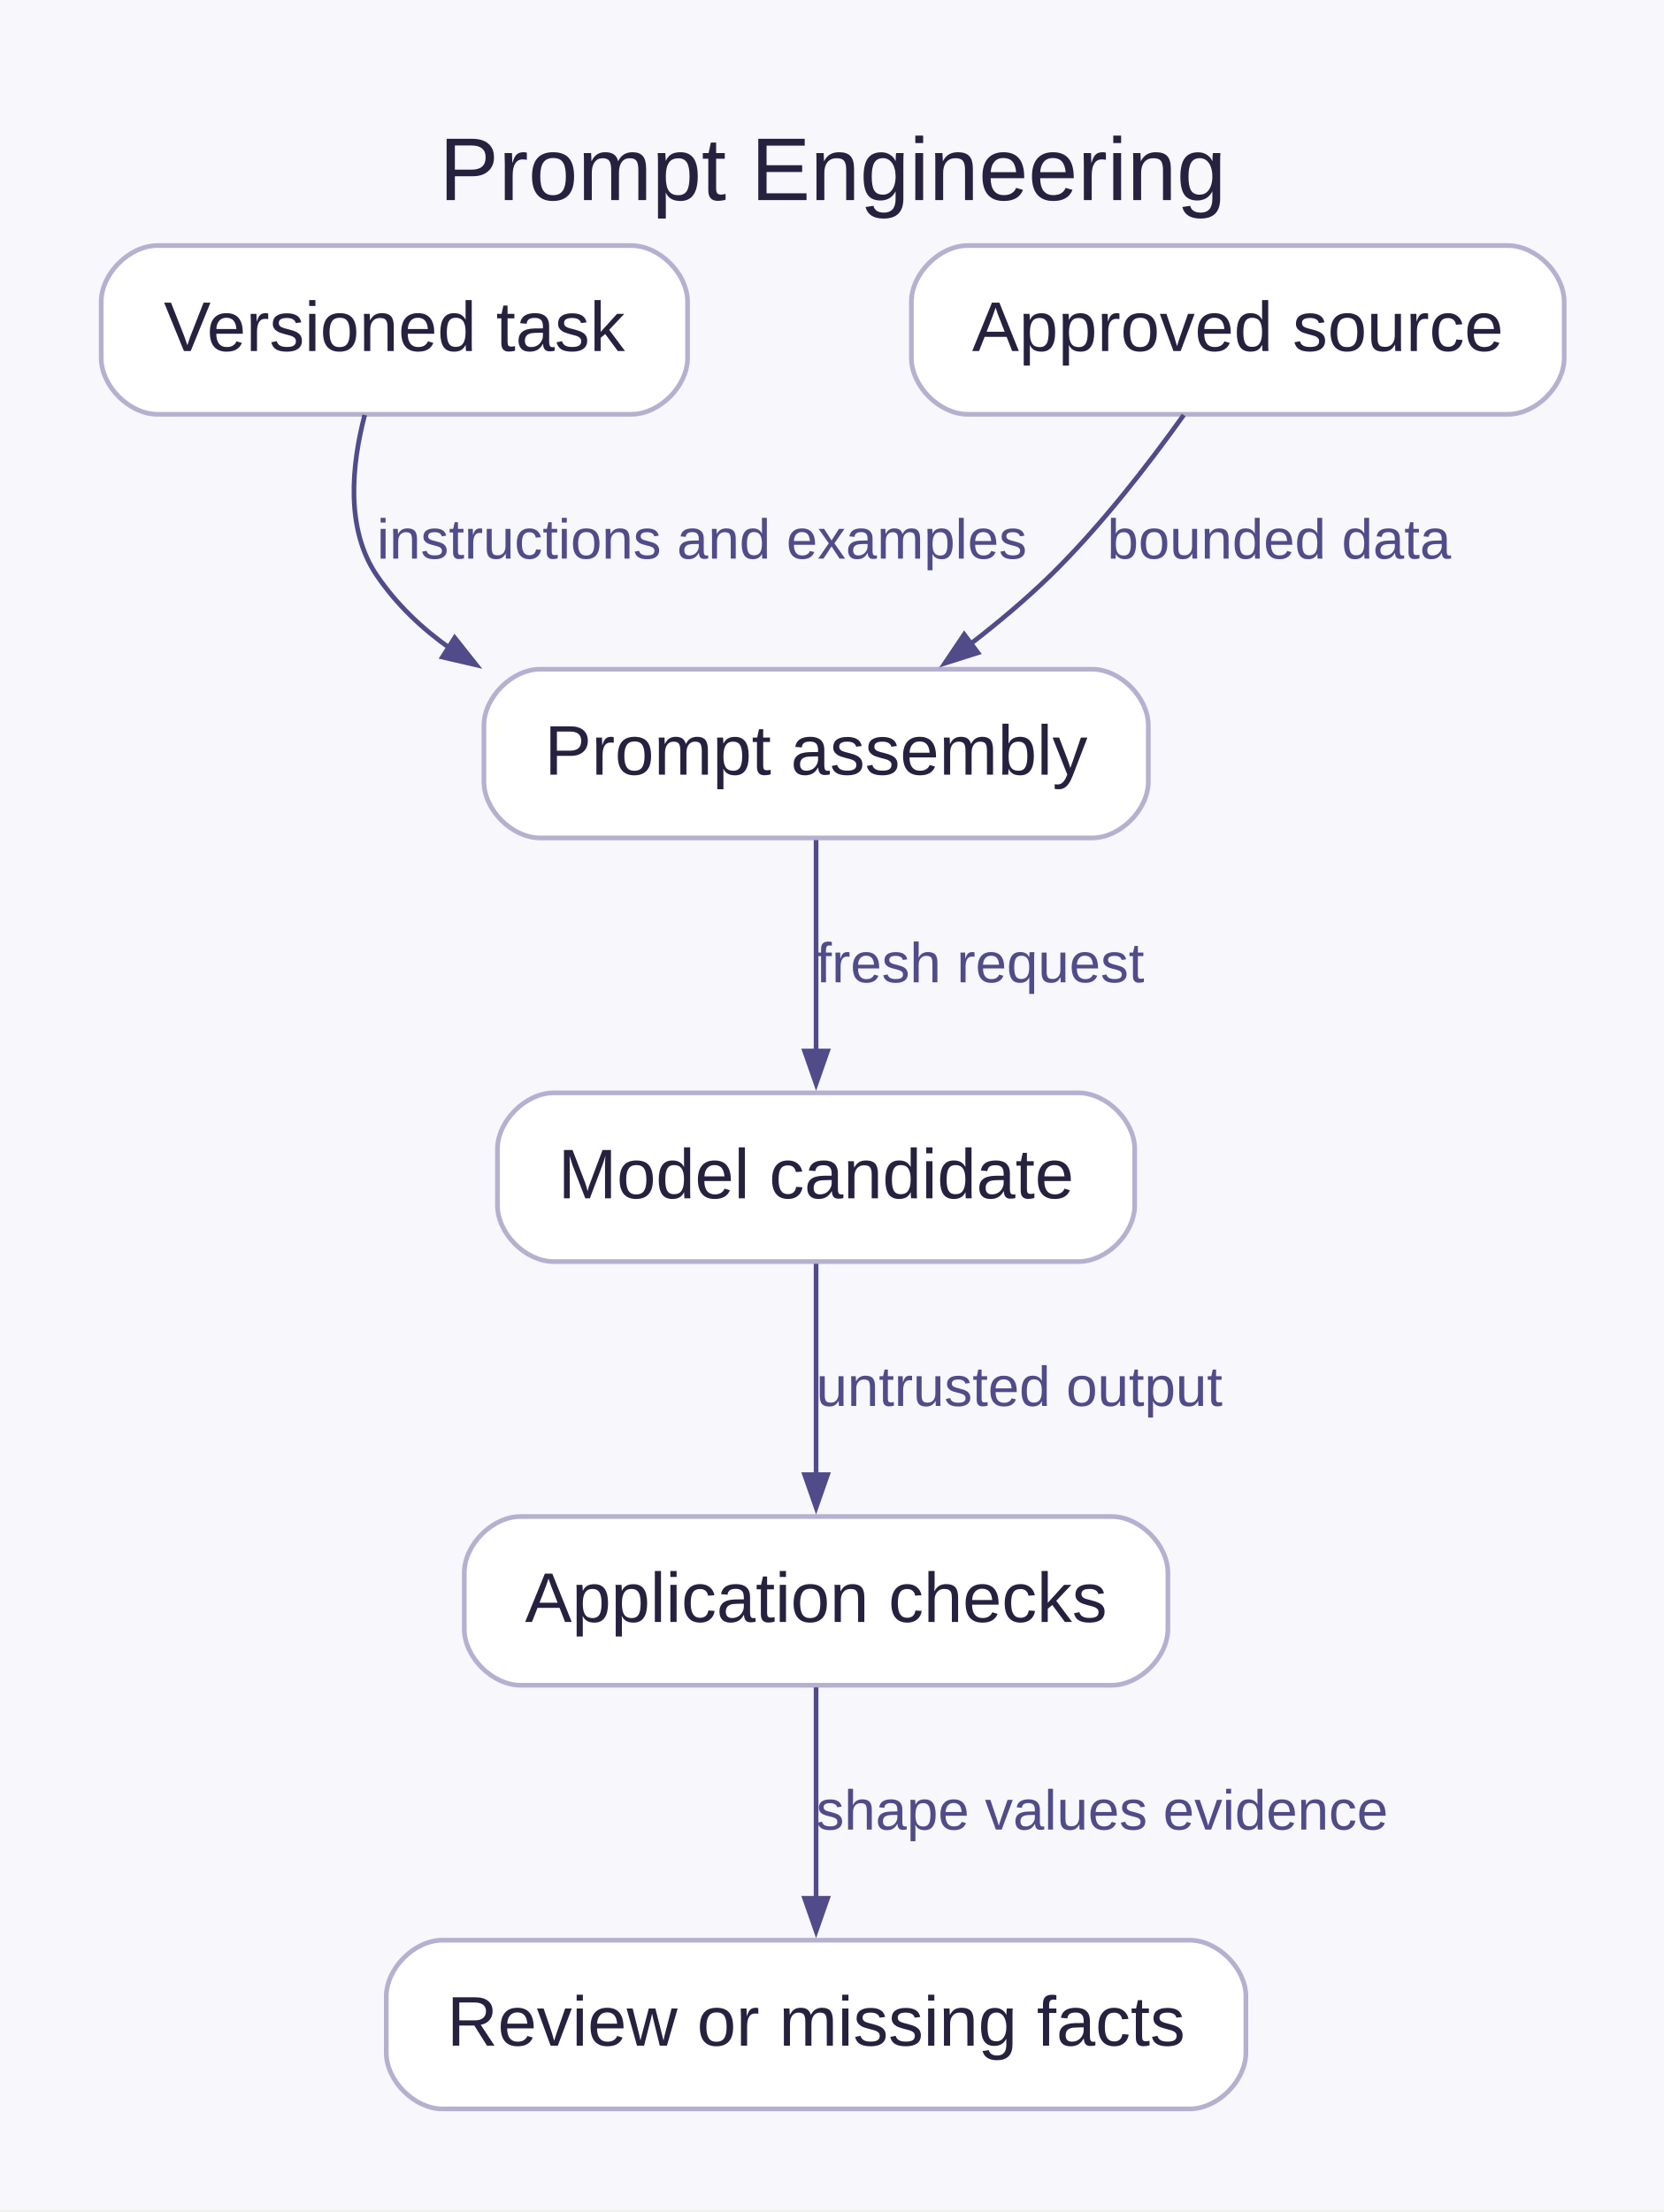
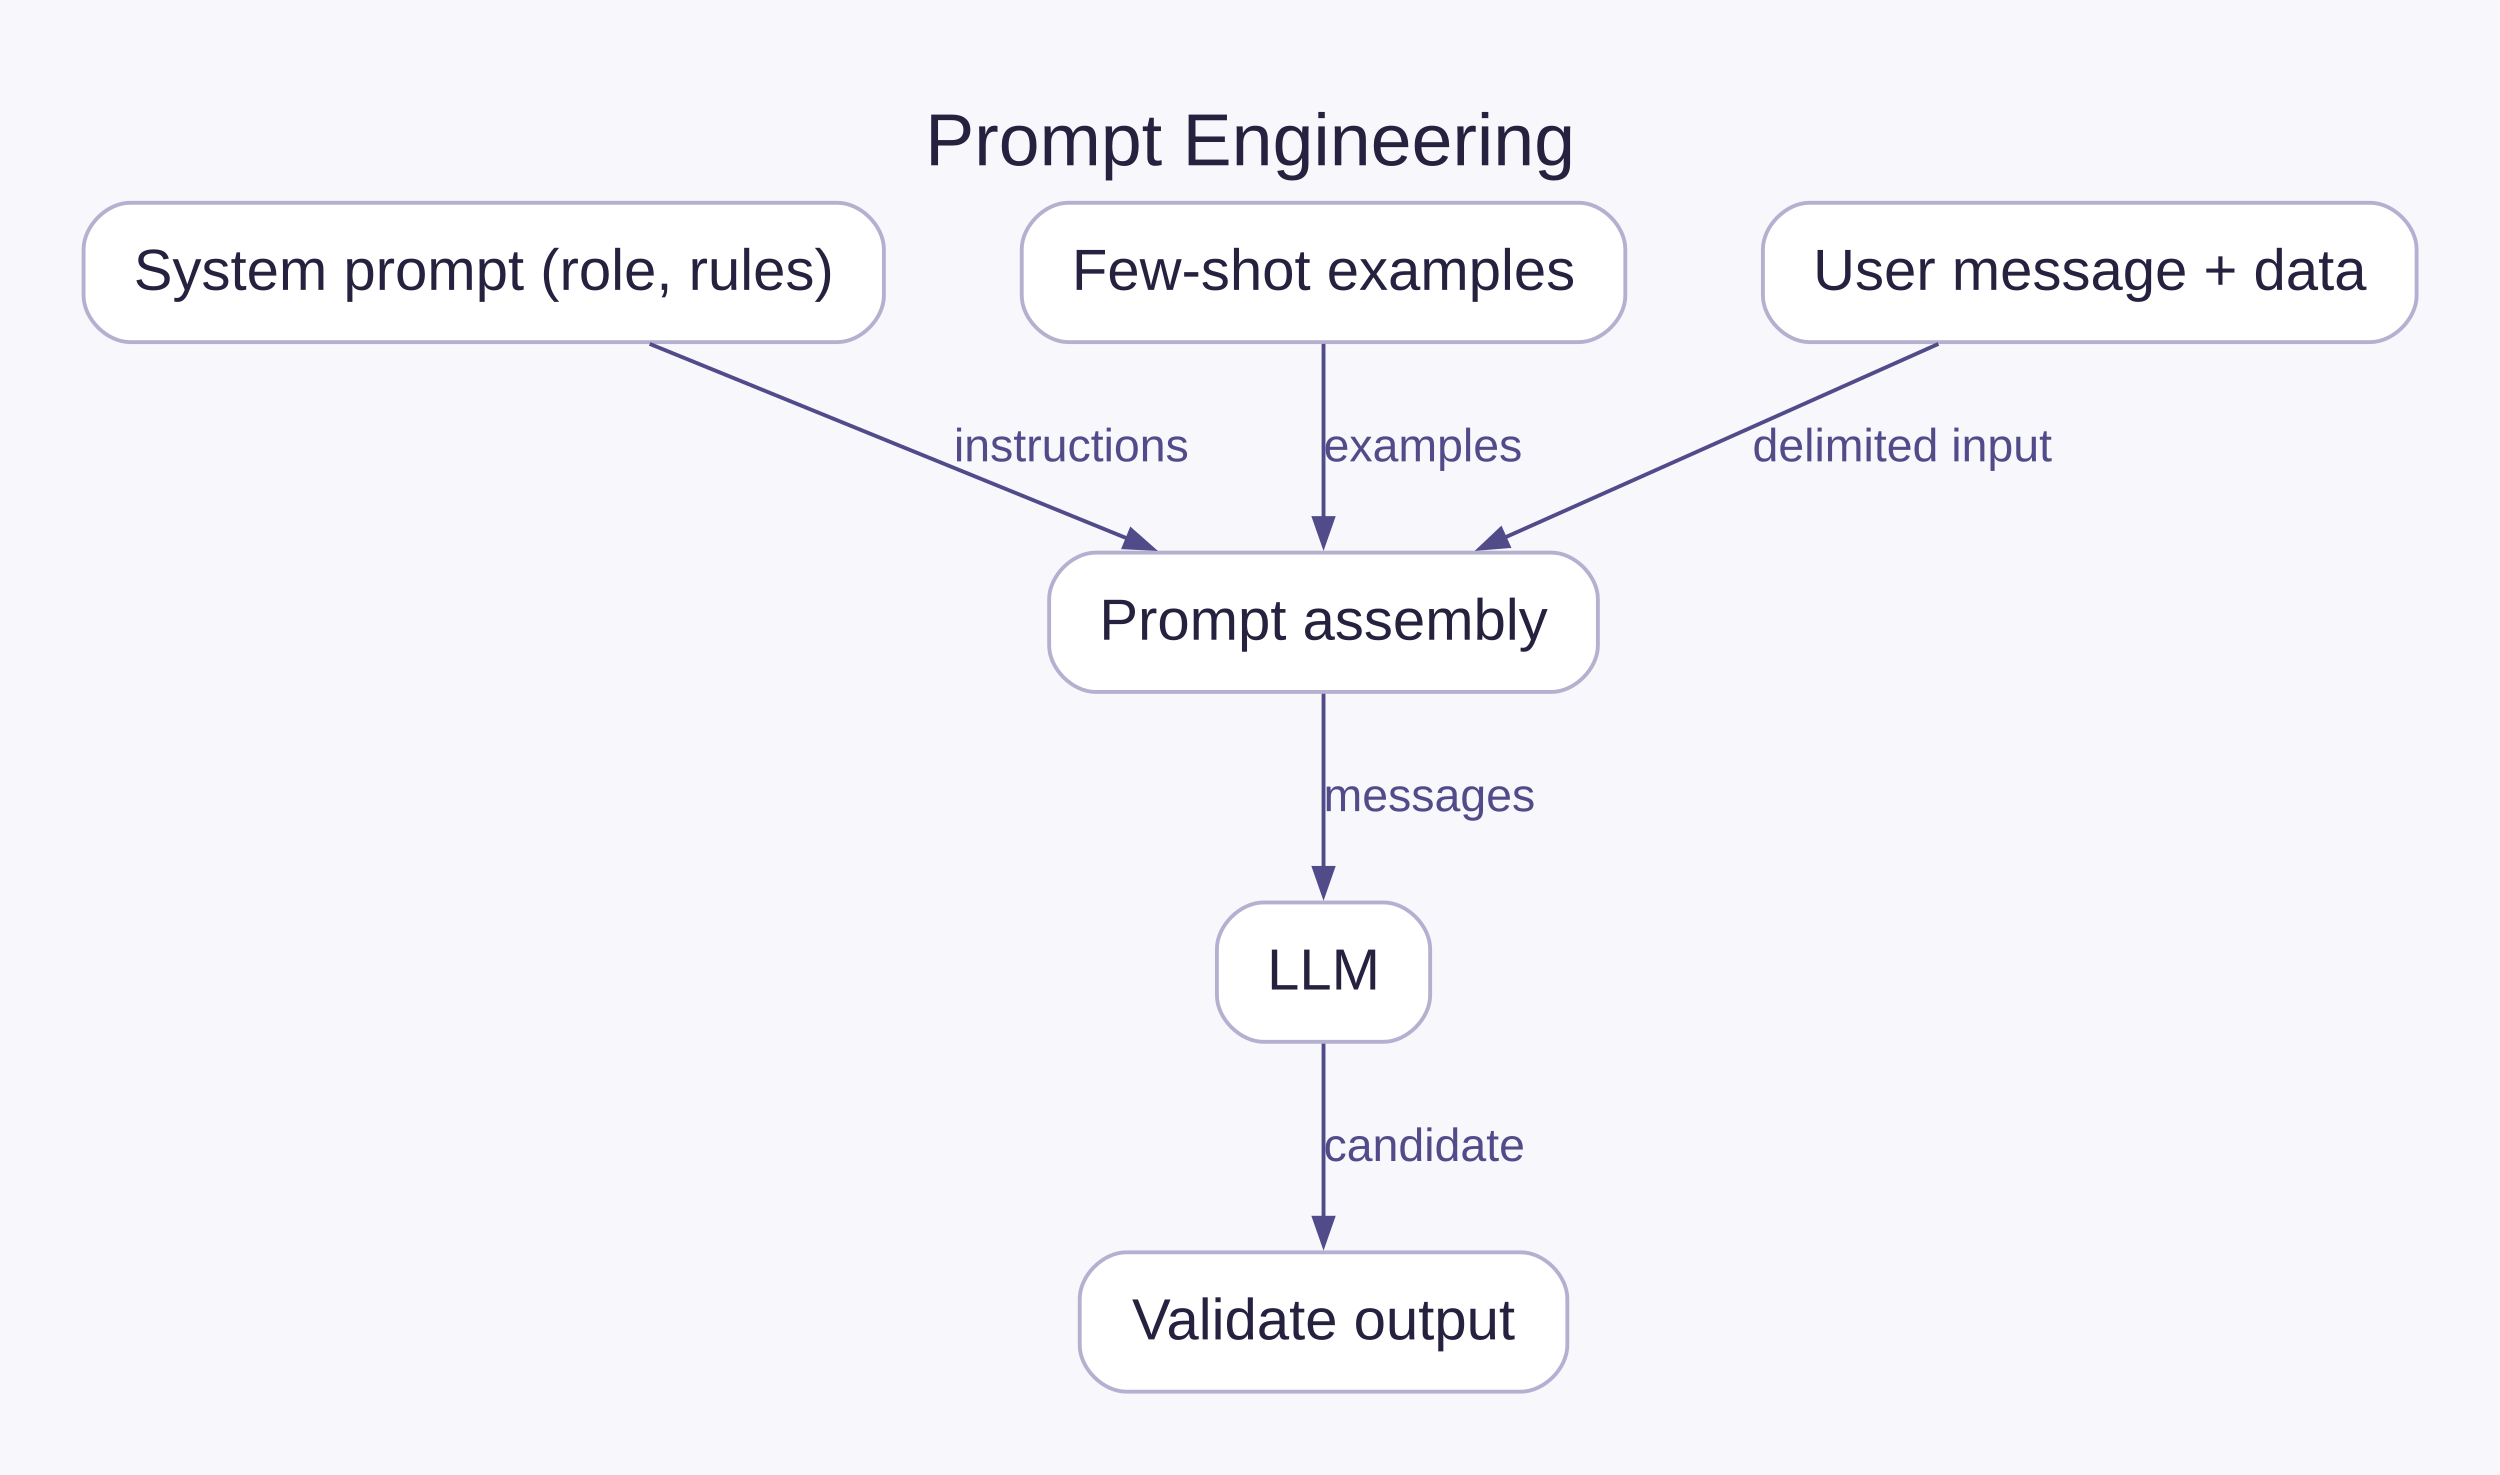
- <svg xmlns="http://www.w3.org/2000/svg" width="355pt" height="472pt" viewBox="0.00 0.00 355.00 472.00" role="img" aria-labelledby="answer-title answer-desc">
-   <g id="graph0" class="graph" transform="scale(1 1) rotate(0) translate(21.6 450)">
-     <polygon fill="#f7f7fc" stroke="none" points="-21.6,21.6 -21.6,-450 333.83,-450 333.83,21.6 -21.6,21.6" />
-     <text xml:space="preserve" text-anchor="middle" x="156.12" y="-407.3" font-family="Arial" font-size="19.00" fill="#25213e">Prompt Engineering</text>
+ <svg xmlns="http://www.w3.org/2000/svg" width="646pt" height="381pt" viewBox="0.00 0.00 646.00 381.00" role="img" aria-labelledby="answer-title answer-desc">
+   <g id="graph0" class="graph" transform="scale(1 1) rotate(0) translate(21.6 359.6)">
+     <polygon fill="#f7f7fc" stroke="none" points="-21.6,21.6 -21.6,-359.6 624.45,-359.6 624.45,21.6 -21.6,21.6" />
+     <text xml:space="preserve" text-anchor="middle" x="301.43" y="-316.9" font-family="Arial" font-size="19.00" fill="#25213e">Prompt Engineering</text>
    <g id="node1" class="node">
-       <path fill="#ffffff" stroke="#b6b0d0" d="M113.14,-397.6C113.14,-397.6 12,-397.6 12,-397.6 6,-397.6 0,-391.6 0,-385.6 0,-385.6 0,-373.6 0,-373.6 0,-367.6 6,-361.6 12,-361.6 12,-361.6 113.14,-361.6 113.14,-361.6 119.14,-361.6 125.14,-367.6 125.14,-373.6 125.14,-373.6 125.14,-385.6 125.14,-385.6 125.14,-391.6 119.14,-397.6 113.14,-397.6" />
-       <text xml:space="preserve" text-anchor="middle" x="62.57" y="-375.1" font-family="Arial" font-size="15.00" fill="#25213e">Versioned task</text>
+       <path fill="#ffffff" stroke="#b6b0d0" d="M194.8,-307.2C194.8,-307.2 12,-307.2 12,-307.2 6,-307.2 0,-301.2 0,-295.2 0,-295.2 0,-283.2 0,-283.2 0,-277.2 6,-271.2 12,-271.2 12,-271.2 194.8,-271.2 194.8,-271.2 200.8,-271.2 206.8,-277.2 206.8,-283.2 206.8,-283.2 206.8,-295.2 206.8,-295.2 206.8,-301.2 200.8,-307.2 194.8,-307.2" />
+       <text xml:space="preserve" text-anchor="middle" x="103.4" y="-284.7" font-family="Arial" font-size="15.00" fill="#25213e">System prompt (role, rules)</text>
+     </g>
+     <g id="node4" class="node">
+       <path fill="#ffffff" stroke="#b6b0d0" d="M379.29,-216.8C379.29,-216.8 261.5,-216.8 261.5,-216.8 255.5,-216.8 249.5,-210.8 249.5,-204.8 249.5,-204.8 249.5,-192.8 249.5,-192.8 249.5,-186.8 255.5,-180.8 261.5,-180.8 261.5,-180.8 379.29,-180.8 379.29,-180.8 385.29,-180.8 391.29,-186.8 391.29,-192.8 391.29,-192.8 391.29,-204.8 391.29,-204.8 391.29,-210.8 385.29,-216.8 379.29,-216.8" />
+       <text xml:space="preserve" text-anchor="middle" x="320.4" y="-194.3" font-family="Arial" font-size="15.00" fill="#25213e">Prompt assembly</text>
+     </g>
+     <g id="edge1" class="edge">
+       <path fill="none" stroke="#514b89" d="M146.27,-270.74C181.79,-256.27 232.33,-235.68 269.82,-220.4" />
+       <polygon fill="#514b89" stroke="#514b89" points="270.66,-222.71 276.21,-217.8 268.81,-218.17 270.66,-222.71" />
+       <text xml:space="preserve" text-anchor="middle" x="255.24" y="-240.4" font-family="Arial" font-size="12.00" fill="#514b89">instructions</text>
+     </g>
+     <g id="node2" class="node">
+       <path fill="#ffffff" stroke="#b6b0d0" d="M386.38,-307.2C386.38,-307.2 254.42,-307.2 254.42,-307.2 248.42,-307.2 242.42,-301.2 242.42,-295.2 242.42,-295.2 242.42,-283.2 242.42,-283.2 242.42,-277.2 248.42,-271.2 254.42,-271.2 254.42,-271.2 386.38,-271.2 386.38,-271.2 392.38,-271.2 398.38,-277.2 398.38,-283.2 398.38,-283.2 398.38,-295.2 398.38,-295.2 398.38,-301.2 392.38,-307.2 386.38,-307.2" />
+       <text xml:space="preserve" text-anchor="middle" x="320.4" y="-284.7" font-family="Arial" font-size="15.00" fill="#25213e">Few-shot examples</text>
+     </g>
+     <g id="edge2" class="edge">
+       <path fill="none" stroke="#514b89" d="M320.4,-270.74C320.4,-257.78 320.4,-239.92 320.4,-225.36" />
+       <polygon fill="#514b89" stroke="#514b89" points="322.85,-225.74 320.4,-218.74 317.95,-225.74 322.85,-225.74" />
+       <text xml:space="preserve" text-anchor="middle" x="346.08" y="-240.4" font-family="Arial" font-size="12.00" fill="#514b89">examples</text>
    </g>
    <g id="node3" class="node">
-       <path fill="#ffffff" stroke="#b6b0d0" d="M211.47,-307.2C211.47,-307.2 93.68,-307.2 93.68,-307.2 87.68,-307.2 81.68,-301.2 81.68,-295.2 81.68,-295.2 81.68,-283.2 81.68,-283.2 81.68,-277.2 87.68,-271.2 93.68,-271.2 93.68,-271.2 211.47,-271.2 211.47,-271.2 217.47,-271.2 223.47,-277.2 223.47,-283.2 223.47,-283.2 223.47,-295.2 223.47,-295.2 223.47,-301.2 217.47,-307.2 211.47,-307.2" />
-       <text xml:space="preserve" text-anchor="middle" x="152.57" y="-284.7" font-family="Arial" font-size="15.00" fill="#25213e">Prompt assembly</text>
-     </g>
-     <g id="edge1" class="edge">
-       <path fill="none" stroke="#514b89" d="M56.24,-361.46C53.43,-350.73 52.09,-337.11 58.83,-327.2 63.02,-321.04 68.42,-315.9 74.49,-311.62" />
-       <polygon fill="#514b89" stroke="#514b89" points="75.44,-313.92 80.05,-308.11 72.82,-309.78 75.44,-313.92" />
-       <text xml:space="preserve" text-anchor="middle" x="128.2" y="-330.8" font-family="Arial" font-size="12.00" fill="#514b89">instructions and examples</text>
-     </g>
-     <g id="node2" class="node">
-       <path fill="#ffffff" stroke="#b6b0d0" d="M300.23,-397.6C300.23,-397.6 184.91,-397.6 184.91,-397.6 178.91,-397.6 172.91,-391.6 172.91,-385.6 172.91,-385.6 172.91,-373.6 172.91,-373.6 172.91,-367.6 178.91,-361.6 184.91,-361.6 184.91,-361.6 300.23,-361.6 300.23,-361.6 306.23,-361.6 312.23,-367.6 312.23,-373.6 312.23,-373.6 312.23,-385.6 312.23,-385.6 312.23,-391.6 306.23,-397.6 300.23,-397.6" />
-       <text xml:space="preserve" text-anchor="middle" x="242.57" y="-375.1" font-family="Arial" font-size="15.00" fill="#25213e">Approved source</text>
-     </g>
-     <g id="edge2" class="edge">
-       <path fill="none" stroke="#514b89" d="M231.03,-361.44C223.55,-350.97 213.25,-337.63 202.57,-327.2 197.29,-322.05 191.27,-317.01 185.28,-312.4" />
-       <polygon fill="#514b89" stroke="#514b89" points="187.11,-310.71 180.04,-308.47 184.18,-314.63 187.11,-310.71" />
-       <text xml:space="preserve" text-anchor="middle" x="251.39" y="-330.8" font-family="Arial" font-size="12.00" fill="#514b89">bounded data</text>
-     </g>
-     <g id="node4" class="node">
-       <path fill="#ffffff" stroke="#b6b0d0" d="M208.57,-216.8C208.57,-216.8 96.57,-216.8 96.57,-216.8 90.57,-216.8 84.57,-210.8 84.57,-204.8 84.57,-204.8 84.57,-192.8 84.57,-192.8 84.57,-186.8 90.57,-180.8 96.57,-180.8 96.57,-180.8 208.57,-180.8 208.57,-180.8 214.57,-180.8 220.57,-186.8 220.57,-192.8 220.57,-192.8 220.57,-204.8 220.57,-204.8 220.57,-210.8 214.57,-216.8 208.57,-216.8" />
-       <text xml:space="preserve" text-anchor="middle" x="152.57" y="-194.3" font-family="Arial" font-size="15.00" fill="#25213e">Model candidate</text>
+       <path fill="#ffffff" stroke="#b6b0d0" d="M590.85,-307.2C590.85,-307.2 445.94,-307.2 445.94,-307.2 439.94,-307.2 433.94,-301.2 433.94,-295.2 433.94,-295.2 433.94,-283.2 433.94,-283.2 433.94,-277.2 439.94,-271.2 445.94,-271.2 445.94,-271.2 590.85,-271.2 590.85,-271.2 596.85,-271.2 602.85,-277.2 602.85,-283.2 602.85,-283.2 602.85,-295.2 602.85,-295.2 602.85,-301.2 596.85,-307.2 590.85,-307.2" />
+       <text xml:space="preserve" text-anchor="middle" x="518.4" y="-284.7" font-family="Arial" font-size="15.00" fill="#25213e">User message + data</text>
    </g>
    <g id="edge3" class="edge">
-       <path fill="none" stroke="#514b89" d="M152.57,-270.74C152.57,-257.78 152.57,-239.92 152.57,-225.36" />
-       <polygon fill="#514b89" stroke="#514b89" points="155.02,-225.74 152.57,-218.74 150.12,-225.74 155.02,-225.74" />
-       <text xml:space="preserve" text-anchor="middle" x="187.59" y="-240.4" font-family="Arial" font-size="12.00" fill="#514b89">fresh request</text>
+       <path fill="none" stroke="#514b89" d="M479.28,-270.74C447.01,-256.33 401.14,-235.85 366.98,-220.59" />
+       <polygon fill="#514b89" stroke="#514b89" points="368.21,-218.46 360.82,-217.85 366.21,-222.94 368.21,-218.46" />
+       <text xml:space="preserve" text-anchor="middle" x="469.94" y="-240.4" font-family="Arial" font-size="12.00" fill="#514b89">delimited input</text>
    </g>
    <g id="node5" class="node">
-       <path fill="#ffffff" stroke="#b6b0d0" d="M215.65,-126.4C215.65,-126.4 89.49,-126.4 89.49,-126.4 83.49,-126.4 77.49,-120.4 77.49,-114.4 77.49,-114.4 77.49,-102.4 77.49,-102.4 77.49,-96.4 83.49,-90.4 89.49,-90.4 89.49,-90.4 215.65,-90.4 215.65,-90.4 221.65,-90.4 227.65,-96.4 227.65,-102.4 227.65,-102.4 227.65,-114.4 227.65,-114.4 227.65,-120.4 221.65,-126.4 215.65,-126.4" />
-       <text xml:space="preserve" text-anchor="middle" x="152.57" y="-103.9" font-family="Arial" font-size="15.00" fill="#25213e">Application checks</text>
+       <path fill="#ffffff" stroke="#b6b0d0" d="M335.95,-126.4C335.95,-126.4 304.85,-126.4 304.85,-126.4 298.85,-126.4 292.85,-120.4 292.85,-114.4 292.85,-114.4 292.85,-102.4 292.85,-102.4 292.85,-96.4 298.85,-90.4 304.85,-90.4 304.85,-90.4 335.95,-90.4 335.95,-90.4 341.95,-90.4 347.95,-96.4 347.95,-102.4 347.95,-102.4 347.95,-114.4 347.95,-114.4 347.95,-120.4 341.95,-126.4 335.95,-126.4" />
+       <text xml:space="preserve" text-anchor="middle" x="320.4" y="-103.9" font-family="Arial" font-size="15.00" fill="#25213e">LLM</text>
    </g>
    <g id="edge4" class="edge">
-       <path fill="none" stroke="#514b89" d="M152.57,-180.34C152.57,-167.38 152.57,-149.52 152.57,-134.96" />
-       <polygon fill="#514b89" stroke="#514b89" points="155.02,-135.34 152.57,-128.34 150.12,-135.34 155.02,-135.34" />
-       <text xml:space="preserve" text-anchor="middle" x="195.94" y="-150" font-family="Arial" font-size="12.00" fill="#514b89">untrusted output</text>
+       <path fill="none" stroke="#514b89" d="M320.4,-180.34C320.4,-167.38 320.4,-149.52 320.4,-134.96" />
+       <polygon fill="#514b89" stroke="#514b89" points="322.85,-135.34 320.4,-128.34 317.95,-135.34 322.85,-135.34" />
+       <text xml:space="preserve" text-anchor="middle" x="347.75" y="-150" font-family="Arial" font-size="12.00" fill="#514b89">messages</text>
    </g>
    <g id="node6" class="node">
-       <path fill="#ffffff" stroke="#b6b0d0" d="M232.3,-36C232.3,-36 72.84,-36 72.84,-36 66.84,-36 60.84,-30 60.84,-24 60.84,-24 60.84,-12 60.84,-12 60.84,-6 66.84,0 72.84,0 72.84,0 232.3,0 232.3,0 238.3,0 244.3,-6 244.3,-12 244.3,-12 244.3,-24 244.3,-24 244.3,-30 238.3,-36 232.3,-36" />
-       <text xml:space="preserve" text-anchor="middle" x="152.57" y="-13.5" font-family="Arial" font-size="15.00" fill="#25213e">Review or missing facts</text>
+       <path fill="#ffffff" stroke="#b6b0d0" d="M371.4,-36C371.4,-36 269.4,-36 269.4,-36 263.4,-36 257.4,-30 257.4,-24 257.4,-24 257.4,-12 257.4,-12 257.4,-6 263.4,0 269.4,0 269.4,0 371.4,0 371.4,0 377.4,0 383.4,-6 383.4,-12 383.4,-12 383.4,-24 383.4,-24 383.4,-30 377.4,-36 371.4,-36" />
+       <text xml:space="preserve" text-anchor="middle" x="320.4" y="-13.5" font-family="Arial" font-size="15.00" fill="#25213e">Validate output</text>
    </g>
    <g id="edge5" class="edge">
-       <path fill="none" stroke="#514b89" d="M152.57,-89.94C152.57,-76.98 152.57,-59.12 152.57,-44.56" />
-       <polygon fill="#514b89" stroke="#514b89" points="155.02,-44.94 152.57,-37.94 150.12,-44.94 155.02,-44.94" />
-       <text xml:space="preserve" text-anchor="middle" x="213.61" y="-59.6" font-family="Arial" font-size="12.00" fill="#514b89">shape values evidence</text>
+       <path fill="none" stroke="#514b89" d="M320.4,-89.94C320.4,-76.98 320.4,-59.12 320.4,-44.56" />
+       <polygon fill="#514b89" stroke="#514b89" points="322.85,-44.94 320.4,-37.94 317.95,-44.94 322.85,-44.94" />
+       <text xml:space="preserve" text-anchor="middle" x="346.42" y="-59.6" font-family="Arial" font-size="12.00" fill="#514b89">candidate</text>
    </g>
  </g>
</svg>
